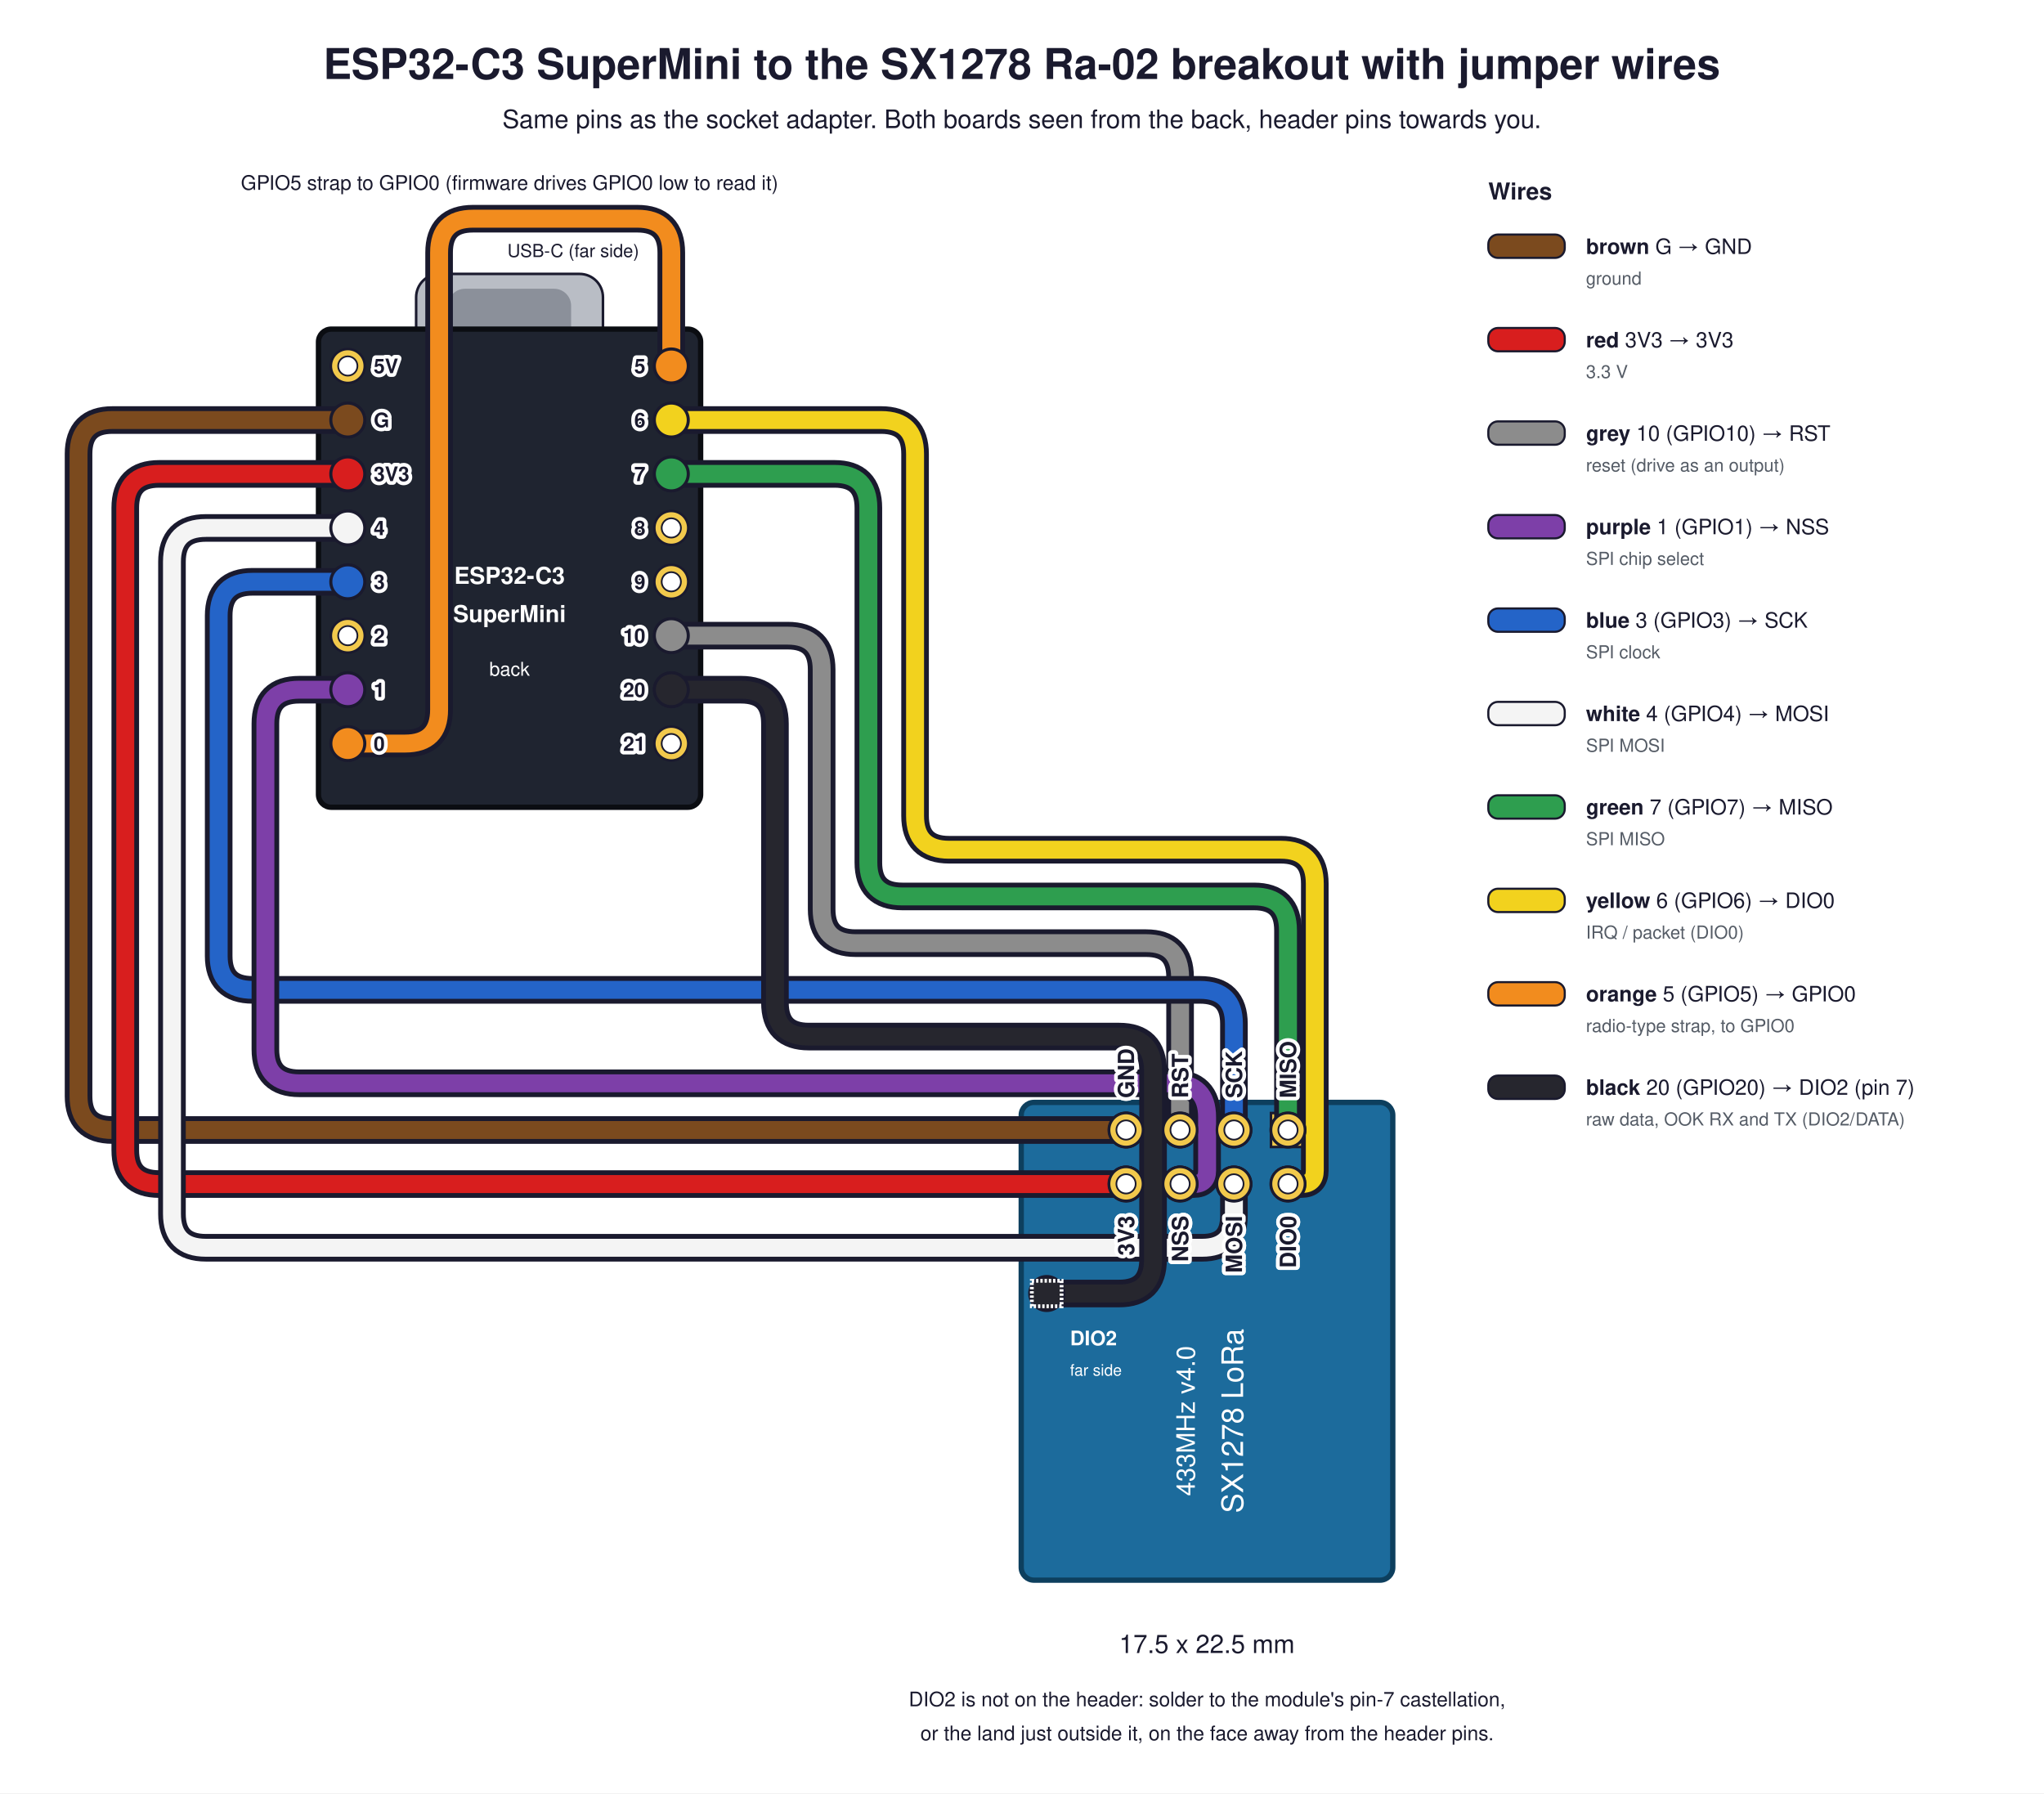
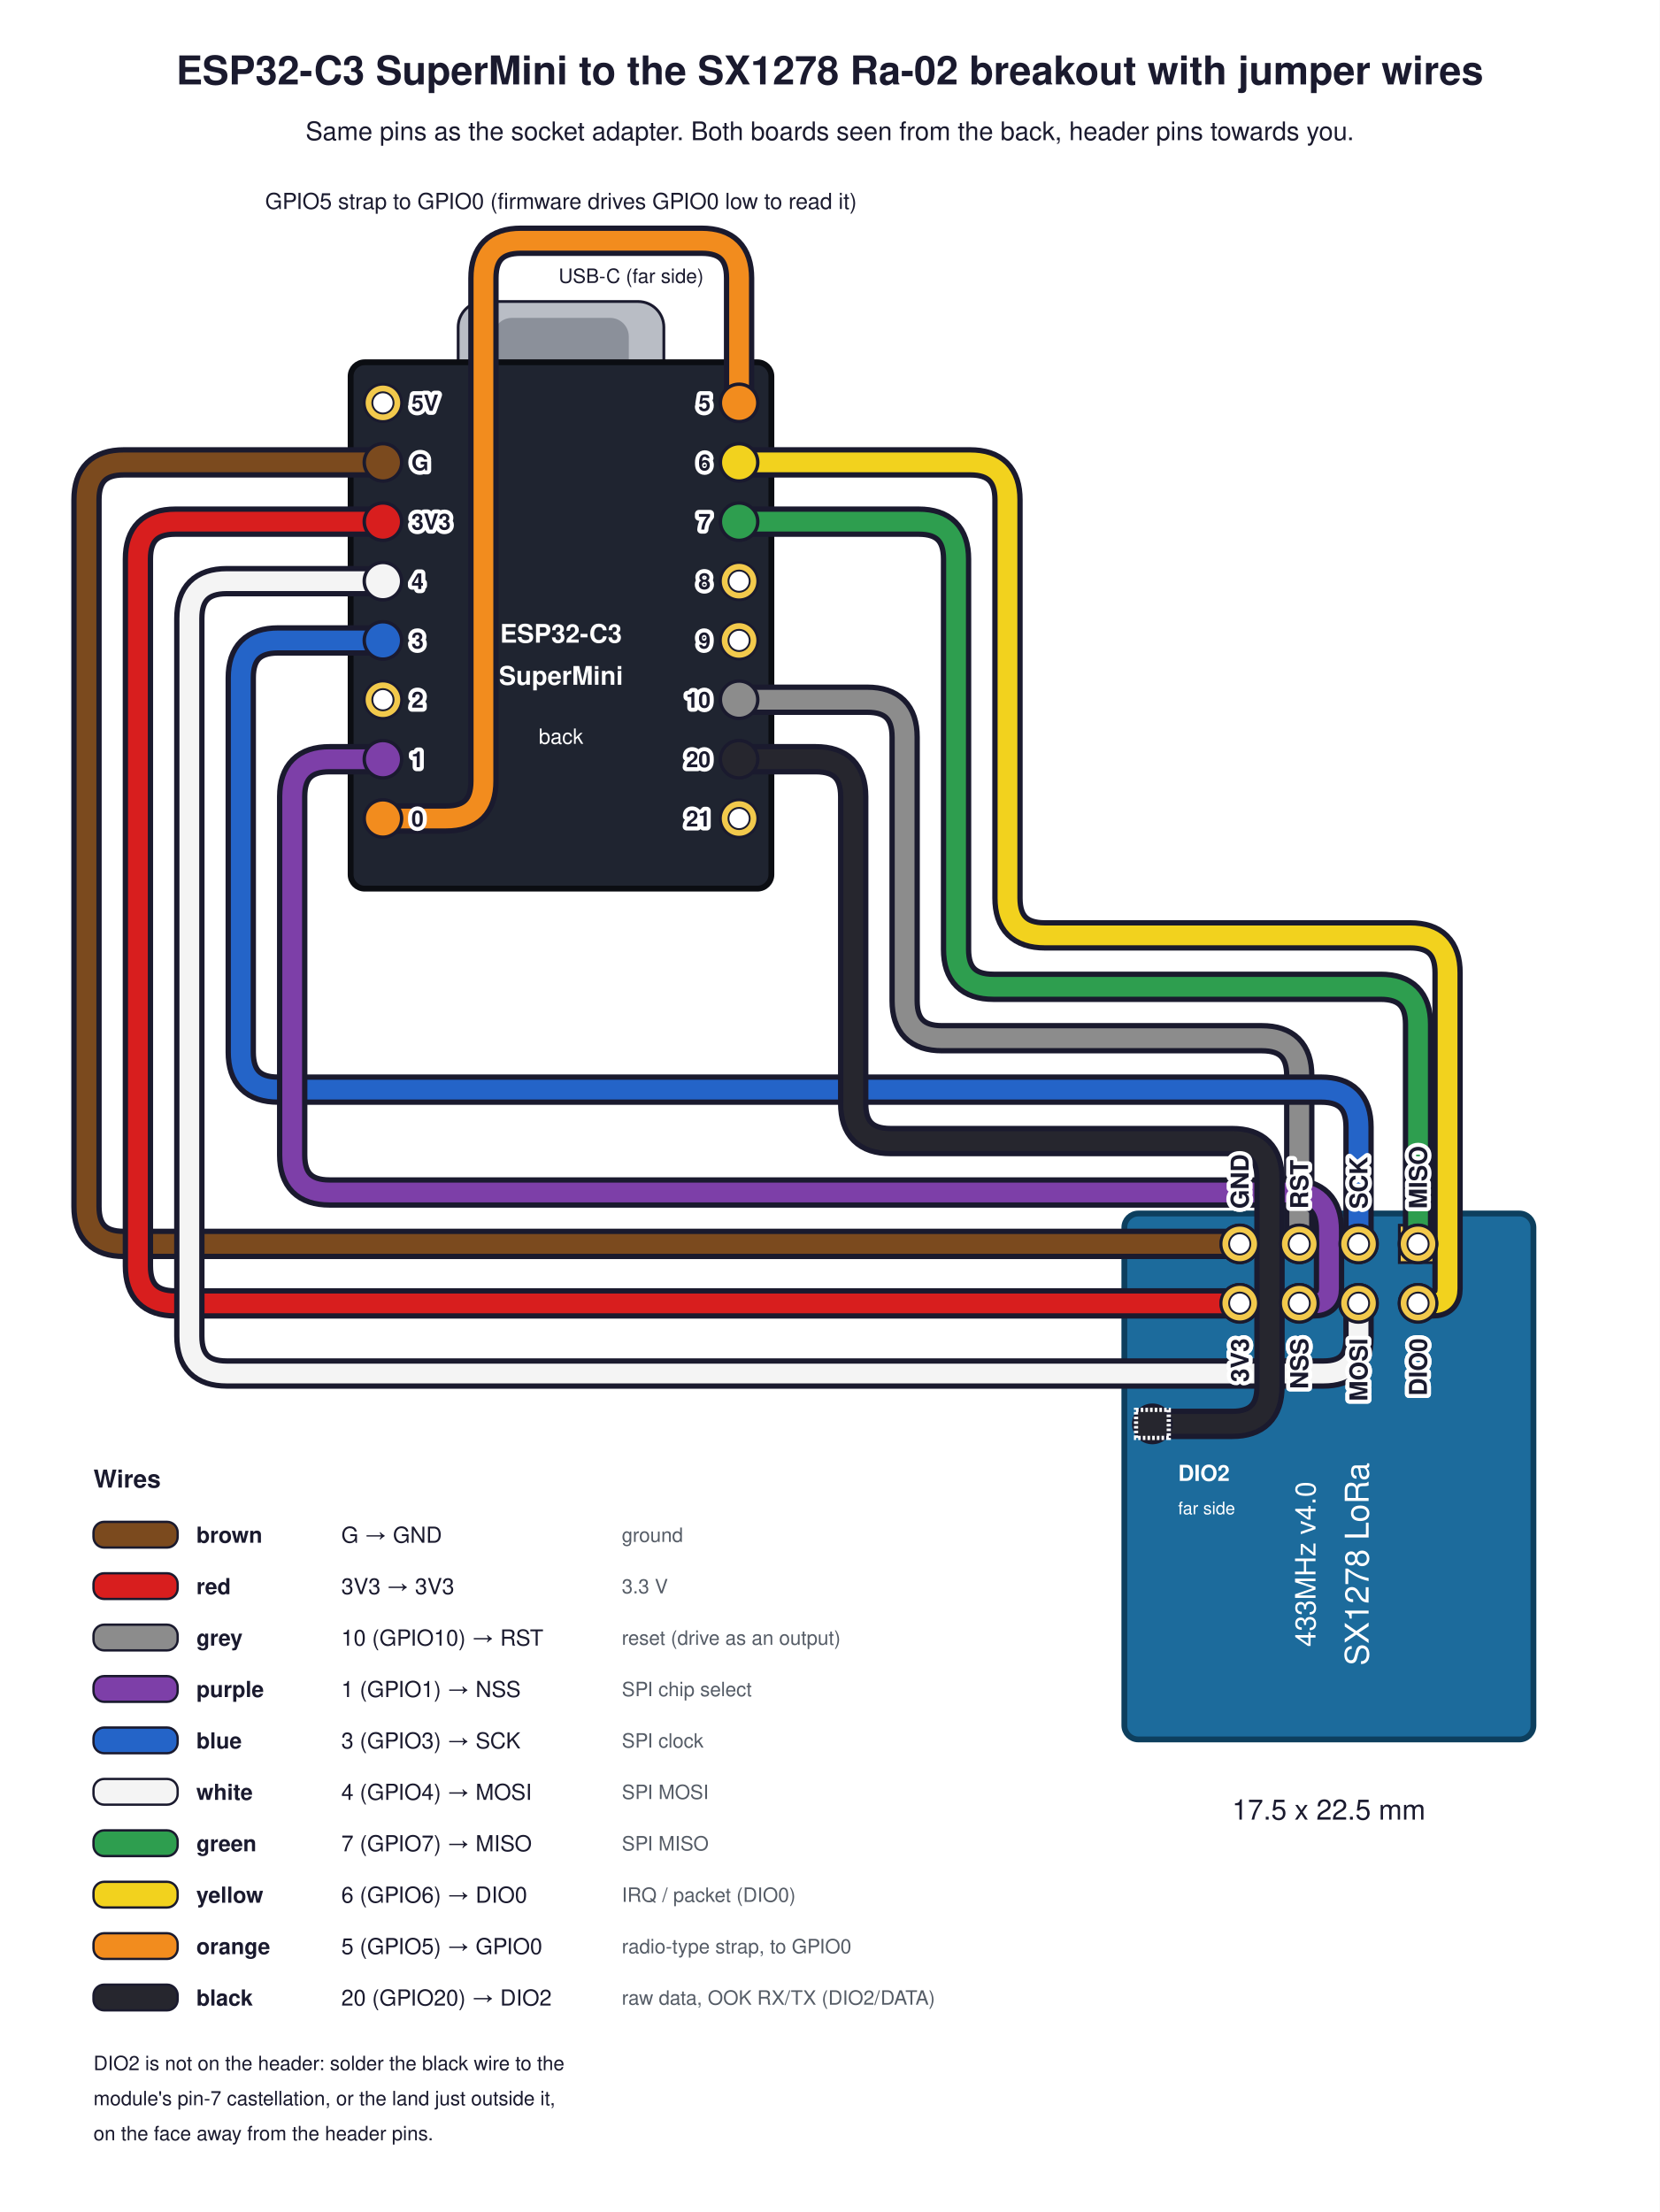
- <svg xmlns="http://www.w3.org/2000/svg" width="1059" height="929" viewBox="0 0 1059 929">
+ <svg xmlns="http://www.w3.org/2000/svg" width="781" height="1041" viewBox="0 0 781 1041">
  <rect width="100%" height="100%" fill="#ffffff" />
-   <text x="529.4" y="33.0" font-size="22.0" font-family="Helvetica, Arial, sans-serif" font-weight="bold" fill="#1a1a2e" text-anchor="middle" dy="0.36em">ESP32-C3 SuperMini to the SX1278 Ra-02 breakout with jumper wires</text>
-   <text x="529.4" y="61.6" font-size="13.2" font-family="Helvetica, Arial, sans-serif" fill="#1a1a2e" text-anchor="middle" dy="0.36em">Same pins as the socket adapter. Both boards seen from the back, header pins towards you.</text>
+   <text x="390.5" y="33.0" font-size="18.7" font-family="Helvetica, Arial, sans-serif" font-weight="bold" fill="#1a1a2e" text-anchor="middle" dy="0.36em">ESP32-C3 SuperMini to the SX1278 Ra-02 breakout with jumper wires</text>
+   <text x="390.5" y="61.6" font-size="12.1" font-family="Helvetica, Arial, sans-serif" fill="#1a1a2e" text-anchor="middle" dy="0.36em">Same pins as the socket adapter. Both boards seen from the back, header pins towards you.</text>
  <g transform="translate(529.1 571.1)">
    <text x="96.2" y="0.0" font-size="0.0" font-family="Helvetica, Arial, sans-serif" font-weight="bold" fill="#1a1a2e" text-anchor="middle" />
    <rect x="0.0" y="0.0" width="192.5" height="247.5" rx="6.6" fill="#1c6b9c" stroke="#0d3f5e" stroke-width="2.75" />
    <text x="96.2" y="280.5" font-size="13.2" font-family="Helvetica, Arial, sans-serif" font-weight="normal" fill="#1a1a2e" text-anchor="middle" dy="0.36em">17.5 x 22.5 mm</text>
    <text x="109.4" y="165.0" font-size="15.4" font-family="Helvetica, Arial, sans-serif" font-weight="normal" fill="#ffffff" text-anchor="middle" dy="0.36em" transform="rotate(-90 109.4 165.0)">SX1278 LoRa</text>
    <text x="85.2" y="165.0" font-size="13.2" font-family="Helvetica, Arial, sans-serif" font-weight="normal" fill="#ffffff" text-anchor="middle" dy="0.36em" transform="rotate(-90 85.2 165.0)">433MHz v4.0</text>
    <rect x="5.5" y="92.4" width="15.4" height="13.2" rx="0.0" fill="#7fb3d5" stroke="#1a1a2e" stroke-width="1.10" stroke-dasharray="1.2 1.0" />
    <text x="25.3" y="122.1" font-size="10.4" font-family="Helvetica, Arial, sans-serif" font-weight="bold" fill="#ffffff" text-anchor="start" dy="0.36em">DIO2</text>
    <text x="25.3" y="138.6" font-size="8.2" font-family="Helvetica, Arial, sans-serif" font-weight="normal" fill="#ffffff" text-anchor="start" dy="0.36em">far side</text>
    <rect x="129.4" y="5.5" width="17.6" height="17.6" rx="0.0" fill="#f2c94c" stroke="#1a1a2e" stroke-width="1.32" />
    <circle cx="138.2" cy="14.3" r="5.0" fill="#ffffff" stroke="#1a1a2e" stroke-width="0.88" />
    <text x="138.2" y="14.3" font-size="8.2" font-family="Helvetica, Arial, sans-serif" font-weight="bold" fill="#1a1a2e" text-anchor="middle" dy="0.36em">1</text>
    <text x="138.2" y="-2.2" font-size="11.6" font-family="Helvetica, Arial, sans-serif" font-weight="bold" fill="#1a1a2e" text-anchor="start" dy="0.36em" transform="rotate(-90 138.2 -2.2)" stroke="#ffffff" stroke-width="3.8" paint-order="stroke" stroke-linejoin="round">MISO</text>
    <circle cx="138.2" cy="42.2" r="8.8" fill="#f2c94c" stroke="#1a1a2e" stroke-width="1.32" />
    <circle cx="138.2" cy="42.2" r="5.0" fill="#ffffff" stroke="#1a1a2e" stroke-width="0.88" />
    <text x="138.2" y="42.2" font-size="8.2" font-family="Helvetica, Arial, sans-serif" font-weight="bold" fill="#1a1a2e" text-anchor="middle" dy="0.36em">2</text>
    <text x="138.2" y="58.7" font-size="11.6" font-family="Helvetica, Arial, sans-serif" font-weight="bold" fill="#1a1a2e" text-anchor="end" dy="0.36em" transform="rotate(-90 138.2 58.7)" stroke="#ffffff" stroke-width="3.8" paint-order="stroke" stroke-linejoin="round">DIO0</text>
    <circle cx="110.2" cy="14.3" r="8.8" fill="#f2c94c" stroke="#1a1a2e" stroke-width="1.32" />
    <circle cx="110.2" cy="14.3" r="5.0" fill="#ffffff" stroke="#1a1a2e" stroke-width="0.88" />
    <text x="110.2" y="14.3" font-size="8.2" font-family="Helvetica, Arial, sans-serif" font-weight="bold" fill="#1a1a2e" text-anchor="middle" dy="0.36em">3</text>
    <text x="110.2" y="-2.2" font-size="11.6" font-family="Helvetica, Arial, sans-serif" font-weight="bold" fill="#1a1a2e" text-anchor="start" dy="0.36em" transform="rotate(-90 110.2 -2.2)" stroke="#ffffff" stroke-width="3.8" paint-order="stroke" stroke-linejoin="round">SCK</text>
    <circle cx="110.2" cy="42.2" r="8.8" fill="#f2c94c" stroke="#1a1a2e" stroke-width="1.32" />
    <circle cx="110.2" cy="42.2" r="5.0" fill="#ffffff" stroke="#1a1a2e" stroke-width="0.88" />
    <text x="110.2" y="42.2" font-size="8.2" font-family="Helvetica, Arial, sans-serif" font-weight="bold" fill="#1a1a2e" text-anchor="middle" dy="0.36em">4</text>
    <text x="110.2" y="58.7" font-size="11.6" font-family="Helvetica, Arial, sans-serif" font-weight="bold" fill="#1a1a2e" text-anchor="end" dy="0.36em" transform="rotate(-90 110.2 58.7)" stroke="#ffffff" stroke-width="3.8" paint-order="stroke" stroke-linejoin="round">MOSI</text>
    <circle cx="82.3" cy="14.3" r="8.8" fill="#f2c94c" stroke="#1a1a2e" stroke-width="1.32" />
    <circle cx="82.3" cy="14.3" r="5.0" fill="#ffffff" stroke="#1a1a2e" stroke-width="0.88" />
    <text x="82.3" y="14.3" font-size="8.2" font-family="Helvetica, Arial, sans-serif" font-weight="bold" fill="#1a1a2e" text-anchor="middle" dy="0.36em">5</text>
    <text x="82.3" y="-2.2" font-size="11.6" font-family="Helvetica, Arial, sans-serif" font-weight="bold" fill="#1a1a2e" text-anchor="start" dy="0.36em" transform="rotate(-90 82.3 -2.2)" stroke="#ffffff" stroke-width="3.8" paint-order="stroke" stroke-linejoin="round">RST</text>
    <circle cx="82.3" cy="42.2" r="8.8" fill="#f2c94c" stroke="#1a1a2e" stroke-width="1.32" />
    <circle cx="82.3" cy="42.2" r="5.0" fill="#ffffff" stroke="#1a1a2e" stroke-width="0.88" />
    <text x="82.3" y="42.2" font-size="8.2" font-family="Helvetica, Arial, sans-serif" font-weight="bold" fill="#1a1a2e" text-anchor="middle" dy="0.36em">6</text>
    <text x="82.3" y="58.7" font-size="11.6" font-family="Helvetica, Arial, sans-serif" font-weight="bold" fill="#1a1a2e" text-anchor="end" dy="0.36em" transform="rotate(-90 82.3 58.7)" stroke="#ffffff" stroke-width="3.8" paint-order="stroke" stroke-linejoin="round">NSS</text>
    <circle cx="54.3" cy="14.3" r="8.8" fill="#f2c94c" stroke="#1a1a2e" stroke-width="1.32" />
    <circle cx="54.3" cy="14.3" r="5.0" fill="#ffffff" stroke="#1a1a2e" stroke-width="0.88" />
    <text x="54.3" y="14.3" font-size="8.2" font-family="Helvetica, Arial, sans-serif" font-weight="bold" fill="#1a1a2e" text-anchor="middle" dy="0.36em">7</text>
    <text x="54.3" y="-2.2" font-size="11.6" font-family="Helvetica, Arial, sans-serif" font-weight="bold" fill="#1a1a2e" text-anchor="start" dy="0.36em" transform="rotate(-90 54.3 -2.2)" stroke="#ffffff" stroke-width="3.8" paint-order="stroke" stroke-linejoin="round">GND</text>
    <circle cx="54.3" cy="42.2" r="8.8" fill="#f2c94c" stroke="#1a1a2e" stroke-width="1.32" />
    <circle cx="54.3" cy="42.2" r="5.0" fill="#ffffff" stroke="#1a1a2e" stroke-width="0.88" />
    <text x="54.3" y="42.2" font-size="8.2" font-family="Helvetica, Arial, sans-serif" font-weight="bold" fill="#1a1a2e" text-anchor="middle" dy="0.36em">8</text>
    <text x="54.3" y="58.7" font-size="11.6" font-family="Helvetica, Arial, sans-serif" font-weight="bold" fill="#1a1a2e" text-anchor="end" dy="0.36em" transform="rotate(-90 54.3 58.7)" stroke="#ffffff" stroke-width="3.8" paint-order="stroke" stroke-linejoin="round">3V3</text>
  </g>
  <g transform="translate(165.0 170.5)">
    <text x="99.0" y="0.0" font-size="0.0" font-family="Helvetica, Arial, sans-serif" font-weight="bold" fill="#1a1a2e" text-anchor="middle" />
    <rect x="50.6" y="-28.6" width="96.8" height="57.2" rx="12.1" fill="#b9bdc5" stroke="#1a1a2e" stroke-width="1.32" />
    <rect x="67.1" y="-20.9" width="63.8" height="49.5" rx="8.8" fill="#8b909a" stroke="none" stroke-width="0.00" />
    <rect x="0.0" y="0.0" width="198.0" height="247.7" rx="6.6" fill="#1f2430" stroke="#0b0d12" stroke-width="2.75" />
    <text x="132.0" y="-40.7" font-size="9.3" font-family="Helvetica, Arial, sans-serif" font-weight="normal" fill="#1a1a2e" text-anchor="middle" dy="0.36em">USB-C (far side)</text>
    <text x="99.0" y="127.6" font-size="12.1" font-family="Helvetica, Arial, sans-serif" font-weight="bold" fill="#ffffff" text-anchor="middle" dy="0.36em">ESP32-C3</text>
    <text x="99.0" y="147.4" font-size="12.1" font-family="Helvetica, Arial, sans-serif" font-weight="bold" fill="#ffffff" text-anchor="middle" dy="0.36em">SuperMini</text>
    <text x="99.0" y="176.0" font-size="9.9" font-family="Helvetica, Arial, sans-serif" font-weight="normal" fill="#ffffff" text-anchor="middle" dy="0.36em">back</text>
    <circle cx="182.8" cy="19.1" r="8.8" fill="#f2c94c" stroke="#1a1a2e" stroke-width="1.32" />
    <circle cx="182.8" cy="19.1" r="5.0" fill="#ffffff" stroke="#1a1a2e" stroke-width="0.88" />
    <text x="169.4" y="19.1" font-size="10.4" font-family="Helvetica, Arial, sans-serif" font-weight="bold" fill="#ffffff" text-anchor="end" dy="0.36em">5</text>
    <circle cx="15.2" cy="19.1" r="8.8" fill="#f2c94c" stroke="#1a1a2e" stroke-width="1.32" />
    <circle cx="15.2" cy="19.1" r="5.0" fill="#ffffff" stroke="#1a1a2e" stroke-width="0.88" />
    <text x="28.6" y="19.1" font-size="10.4" font-family="Helvetica, Arial, sans-serif" font-weight="bold" fill="#ffffff" text-anchor="start" dy="0.36em">5V</text>
    <circle cx="182.8" cy="47.1" r="8.8" fill="#f2c94c" stroke="#1a1a2e" stroke-width="1.32" />
    <circle cx="182.8" cy="47.1" r="5.0" fill="#ffffff" stroke="#1a1a2e" stroke-width="0.88" />
    <text x="169.4" y="47.1" font-size="10.4" font-family="Helvetica, Arial, sans-serif" font-weight="bold" fill="#ffffff" text-anchor="end" dy="0.36em">6</text>
    <circle cx="15.2" cy="47.1" r="8.8" fill="#f2c94c" stroke="#1a1a2e" stroke-width="1.32" />
    <circle cx="15.2" cy="47.1" r="5.0" fill="#ffffff" stroke="#1a1a2e" stroke-width="0.88" />
    <text x="28.6" y="47.1" font-size="10.4" font-family="Helvetica, Arial, sans-serif" font-weight="bold" fill="#ffffff" text-anchor="start" dy="0.36em">G</text>
    <circle cx="182.8" cy="75.0" r="8.8" fill="#f2c94c" stroke="#1a1a2e" stroke-width="1.32" />
    <circle cx="182.8" cy="75.0" r="5.0" fill="#ffffff" stroke="#1a1a2e" stroke-width="0.88" />
    <text x="169.4" y="75.0" font-size="10.4" font-family="Helvetica, Arial, sans-serif" font-weight="bold" fill="#ffffff" text-anchor="end" dy="0.36em">7</text>
    <circle cx="15.2" cy="75.0" r="8.8" fill="#f2c94c" stroke="#1a1a2e" stroke-width="1.32" />
    <circle cx="15.2" cy="75.0" r="5.0" fill="#ffffff" stroke="#1a1a2e" stroke-width="0.88" />
    <text x="28.6" y="75.0" font-size="10.4" font-family="Helvetica, Arial, sans-serif" font-weight="bold" fill="#ffffff" text-anchor="start" dy="0.36em">3V3</text>
    <circle cx="182.8" cy="103.0" r="8.8" fill="#f2c94c" stroke="#1a1a2e" stroke-width="1.32" />
    <circle cx="182.8" cy="103.0" r="5.0" fill="#ffffff" stroke="#1a1a2e" stroke-width="0.88" />
    <text x="169.4" y="103.0" font-size="10.4" font-family="Helvetica, Arial, sans-serif" font-weight="bold" fill="#ffffff" text-anchor="end" dy="0.36em">8</text>
    <circle cx="15.2" cy="103.0" r="8.8" fill="#f2c94c" stroke="#1a1a2e" stroke-width="1.32" />
    <circle cx="15.2" cy="103.0" r="5.0" fill="#ffffff" stroke="#1a1a2e" stroke-width="0.88" />
    <text x="28.6" y="103.0" font-size="10.4" font-family="Helvetica, Arial, sans-serif" font-weight="bold" fill="#ffffff" text-anchor="start" dy="0.36em">4</text>
    <circle cx="182.8" cy="130.9" r="8.8" fill="#f2c94c" stroke="#1a1a2e" stroke-width="1.32" />
    <circle cx="182.8" cy="130.9" r="5.0" fill="#ffffff" stroke="#1a1a2e" stroke-width="0.88" />
    <text x="169.4" y="130.9" font-size="10.4" font-family="Helvetica, Arial, sans-serif" font-weight="bold" fill="#ffffff" text-anchor="end" dy="0.36em">9</text>
    <circle cx="15.2" cy="130.9" r="8.8" fill="#f2c94c" stroke="#1a1a2e" stroke-width="1.32" />
    <circle cx="15.2" cy="130.9" r="5.0" fill="#ffffff" stroke="#1a1a2e" stroke-width="0.88" />
    <text x="28.6" y="130.9" font-size="10.4" font-family="Helvetica, Arial, sans-serif" font-weight="bold" fill="#ffffff" text-anchor="start" dy="0.36em">3</text>
    <circle cx="182.8" cy="158.8" r="8.8" fill="#f2c94c" stroke="#1a1a2e" stroke-width="1.32" />
    <circle cx="182.8" cy="158.8" r="5.0" fill="#ffffff" stroke="#1a1a2e" stroke-width="0.88" />
    <text x="169.4" y="158.8" font-size="10.4" font-family="Helvetica, Arial, sans-serif" font-weight="bold" fill="#ffffff" text-anchor="end" dy="0.36em">10</text>
    <circle cx="15.2" cy="158.8" r="8.8" fill="#f2c94c" stroke="#1a1a2e" stroke-width="1.32" />
    <circle cx="15.2" cy="158.8" r="5.0" fill="#ffffff" stroke="#1a1a2e" stroke-width="0.88" />
    <text x="28.6" y="158.8" font-size="10.4" font-family="Helvetica, Arial, sans-serif" font-weight="bold" fill="#ffffff" text-anchor="start" dy="0.36em">2</text>
    <circle cx="182.8" cy="186.8" r="8.8" fill="#f2c94c" stroke="#1a1a2e" stroke-width="1.32" />
    <circle cx="182.8" cy="186.8" r="5.0" fill="#ffffff" stroke="#1a1a2e" stroke-width="0.88" />
    <text x="169.4" y="186.8" font-size="10.4" font-family="Helvetica, Arial, sans-serif" font-weight="bold" fill="#ffffff" text-anchor="end" dy="0.36em">20</text>
    <circle cx="15.2" cy="186.8" r="8.8" fill="#f2c94c" stroke="#1a1a2e" stroke-width="1.32" />
    <circle cx="15.2" cy="186.8" r="5.0" fill="#ffffff" stroke="#1a1a2e" stroke-width="0.88" />
    <text x="28.6" y="186.8" font-size="10.4" font-family="Helvetica, Arial, sans-serif" font-weight="bold" fill="#ffffff" text-anchor="start" dy="0.36em">1</text>
    <circle cx="182.8" cy="214.7" r="8.8" fill="#f2c94c" stroke="#1a1a2e" stroke-width="1.32" />
    <circle cx="182.8" cy="214.7" r="5.0" fill="#ffffff" stroke="#1a1a2e" stroke-width="0.88" />
    <text x="169.4" y="214.7" font-size="10.4" font-family="Helvetica, Arial, sans-serif" font-weight="bold" fill="#ffffff" text-anchor="end" dy="0.36em">21</text>
    <circle cx="15.2" cy="214.7" r="8.8" fill="#f2c94c" stroke="#1a1a2e" stroke-width="1.32" />
    <circle cx="15.2" cy="214.7" r="5.0" fill="#ffffff" stroke="#1a1a2e" stroke-width="0.88" />
    <text x="28.6" y="214.7" font-size="10.4" font-family="Helvetica, Arial, sans-serif" font-weight="bold" fill="#ffffff" text-anchor="start" dy="0.36em">0</text>
  </g>
  <path d="M 347.8 217.6 L 456.5 217.6 Q 474.1 217.6 474.1 235.2 L 474.1 422.6 Q 474.1 440.2 491.7 440.2 L 663.6 440.2 Q 681.2 440.2 681.2 457.8 L 681.2 606.4 Q 681.2 613.4 674.2 613.4 L 667.3 613.4" fill="none" stroke="#1a1a2e" stroke-width="14.3" stroke-linecap="round" />
  <path d="M 347.8 217.6 L 456.5 217.6 Q 474.1 217.6 474.1 235.2 L 474.1 422.6 Q 474.1 440.2 491.7 440.2 L 663.6 440.2 Q 681.2 440.2 681.2 457.8 L 681.2 606.4 Q 681.2 613.4 674.2 613.4 L 667.3 613.4" fill="none" stroke="#f2d21e" stroke-width="9.3" stroke-linecap="round" />
  <circle cx="347.8" cy="217.6" r="8.8" fill="#f2d21e" stroke="#1a1a2e" stroke-width="1.6" />
  <circle cx="667.3" cy="613.4" r="8.8" fill="#f2d21e" stroke="#1a1a2e" stroke-width="1.6" />
  <path d="M 347.8 245.5 L 432.3 245.5 Q 449.9 245.5 449.9 263.1 L 449.9 446.8 Q 449.9 464.4 467.5 464.4 L 649.7 464.4 Q 667.3 464.4 667.3 482.0 L 667.3 585.4" fill="none" stroke="#1a1a2e" stroke-width="14.3" stroke-linecap="round" />
  <path d="M 347.8 245.5 L 432.3 245.5 Q 449.9 245.5 449.9 263.1 L 449.9 446.8 Q 449.9 464.4 467.5 464.4 L 649.7 464.4 Q 667.3 464.4 667.3 482.0 L 667.3 585.4" fill="none" stroke="#2e9e4f" stroke-width="9.3" stroke-linecap="round" />
  <circle cx="347.8" cy="245.5" r="8.8" fill="#2e9e4f" stroke="#1a1a2e" stroke-width="1.6" />
  <circle cx="667.3" cy="585.4" r="8.8" fill="#2e9e4f" stroke="#1a1a2e" stroke-width="1.6" />
  <path d="M 347.8 329.3 L 408.1 329.3 Q 425.7 329.3 425.7 346.9 L 425.7 471.0 Q 425.7 488.6 443.3 488.6 L 593.8 488.6 Q 611.4 488.6 611.4 506.2 L 611.4 585.4" fill="none" stroke="#1a1a2e" stroke-width="14.3" stroke-linecap="round" />
  <path d="M 347.8 329.3 L 408.1 329.3 Q 425.7 329.3 425.7 346.9 L 425.7 471.0 Q 425.7 488.6 443.3 488.6 L 593.8 488.6 Q 611.4 488.6 611.4 506.2 L 611.4 585.4" fill="none" stroke="#8c8c8c" stroke-width="9.3" stroke-linecap="round" />
  <circle cx="347.8" cy="329.3" r="8.8" fill="#8c8c8c" stroke="#1a1a2e" stroke-width="1.6" />
  <circle cx="611.4" cy="585.4" r="8.8" fill="#8c8c8c" stroke="#1a1a2e" stroke-width="1.6" />
  <path d="M 180.2 301.4 L 130.9 301.4 Q 113.3 301.4 113.3 319.0 L 113.3 495.2 Q 113.3 512.8 130.9 512.8 L 621.7 512.8 Q 639.3 512.8 639.3 530.4 L 639.3 585.4" fill="none" stroke="#1a1a2e" stroke-width="14.3" stroke-linecap="round" />
  <path d="M 180.2 301.4 L 130.9 301.4 Q 113.3 301.4 113.3 319.0 L 113.3 495.2 Q 113.3 512.8 130.9 512.8 L 621.7 512.8 Q 639.3 512.8 639.3 530.4 L 639.3 585.4" fill="none" stroke="#2464c8" stroke-width="9.3" stroke-linecap="round" />
  <circle cx="180.2" cy="301.4" r="8.8" fill="#2464c8" stroke="#1a1a2e" stroke-width="1.6" />
  <circle cx="639.3" cy="585.4" r="8.8" fill="#2464c8" stroke="#1a1a2e" stroke-width="1.6" />
  <path d="M 180.2 357.3 L 155.1 357.3 Q 137.5 357.3 137.5 374.9 L 137.5 543.6 Q 137.5 561.2 155.1 561.2 L 607.8 561.2 Q 625.4 561.2 625.4 578.8 L 625.4 606.4 Q 625.4 613.4 618.4 613.4 L 611.4 613.4" fill="none" stroke="#1a1a2e" stroke-width="14.3" stroke-linecap="round" />
  <path d="M 180.2 357.3 L 155.1 357.3 Q 137.5 357.3 137.5 374.9 L 137.5 543.6 Q 137.5 561.2 155.1 561.2 L 607.8 561.2 Q 625.4 561.2 625.4 578.8 L 625.4 606.4 Q 625.4 613.4 618.4 613.4 L 611.4 613.4" fill="none" stroke="#7d3fa8" stroke-width="9.3" stroke-linecap="round" />
  <circle cx="180.2" cy="357.3" r="8.8" fill="#7d3fa8" stroke="#1a1a2e" stroke-width="1.6" />
  <circle cx="611.4" cy="613.4" r="8.8" fill="#7d3fa8" stroke="#1a1a2e" stroke-width="1.6" />
  <path d="M 180.2 217.6 L 58.3 217.6 Q 40.7 217.6 40.7 235.2 L 40.7 567.8 Q 40.7 585.4 58.3 585.4 L 583.4 585.4" fill="none" stroke="#1a1a2e" stroke-width="14.3" stroke-linecap="round" />
  <path d="M 180.2 217.6 L 58.3 217.6 Q 40.7 217.6 40.7 235.2 L 40.7 567.8 Q 40.7 585.4 58.3 585.4 L 583.4 585.4" fill="none" stroke="#7b4a1e" stroke-width="9.3" stroke-linecap="round" />
  <circle cx="180.2" cy="217.6" r="8.8" fill="#7b4a1e" stroke="#1a1a2e" stroke-width="1.6" />
  <circle cx="583.4" cy="585.4" r="8.8" fill="#7b4a1e" stroke="#1a1a2e" stroke-width="1.6" />
  <path d="M 180.2 245.5 L 82.5 245.5 Q 64.9 245.5 64.9 263.1 L 64.9 595.8 Q 64.9 613.4 82.5 613.4 L 583.4 613.4" fill="none" stroke="#1a1a2e" stroke-width="14.3" stroke-linecap="round" />
  <path d="M 180.2 245.5 L 82.5 245.5 Q 64.9 245.5 64.9 263.1 L 64.9 595.8 Q 64.9 613.4 82.5 613.4 L 583.4 613.4" fill="none" stroke="#d81e1e" stroke-width="9.3" stroke-linecap="round" />
  <circle cx="180.2" cy="245.5" r="8.8" fill="#d81e1e" stroke="#1a1a2e" stroke-width="1.6" />
  <circle cx="583.4" cy="613.4" r="8.8" fill="#d81e1e" stroke="#1a1a2e" stroke-width="1.6" />
  <path d="M 180.2 273.5 L 106.7 273.5 Q 89.1 273.5 89.1 291.1 L 89.1 628.8 Q 89.1 646.4 106.7 646.4 L 622.8 646.4 Q 639.3 646.4 639.3 629.9 L 639.3 613.4" fill="none" stroke="#1a1a2e" stroke-width="14.3" stroke-linecap="round" />
  <path d="M 180.2 273.5 L 106.7 273.5 Q 89.1 273.5 89.1 291.1 L 89.1 628.8 Q 89.1 646.4 106.7 646.4 L 622.8 646.4 Q 639.3 646.4 639.3 629.9 L 639.3 613.4" fill="none" stroke="#f4f4f4" stroke-width="9.3" stroke-linecap="round" />
  <circle cx="180.2" cy="273.5" r="8.8" fill="#f4f4f4" stroke="#1a1a2e" stroke-width="1.6" />
  <circle cx="639.3" cy="613.4" r="8.8" fill="#f4f4f4" stroke="#1a1a2e" stroke-width="1.6" />
  <path d="M 347.8 189.6 L 347.8 130.9 Q 347.8 113.3 330.2 113.3 L 245.1 113.3 Q 227.5 113.3 227.5 130.9 L 227.5 367.6 Q 227.5 385.2 209.9 385.2 L 180.2 385.2" fill="none" stroke="#1a1a2e" stroke-width="14.3" stroke-linecap="round" />
  <path d="M 347.8 189.6 L 347.8 130.9 Q 347.8 113.3 330.2 113.3 L 245.1 113.3 Q 227.5 113.3 227.5 130.9 L 227.5 367.6 Q 227.5 385.2 209.9 385.2 L 180.2 385.2" fill="none" stroke="#f28c1e" stroke-width="9.3" stroke-linecap="round" />
  <circle cx="347.8" cy="189.6" r="8.8" fill="#f28c1e" stroke="#1a1a2e" stroke-width="1.6" />
  <circle cx="180.2" cy="385.2" r="8.8" fill="#f28c1e" stroke="#1a1a2e" stroke-width="1.6" />
  <path d="M 347.8 357.3 L 383.9 357.3 Q 401.5 357.3 401.5 374.9 L 401.5 519.4 Q 401.5 537.0 419.1 537.0 L 579.8 537.0 Q 597.4 537.0 597.4 554.6 L 597.4 652.5 Q 597.4 670.1 579.8 670.1 L 542.3 670.1" fill="none" stroke="#1a1a2e" stroke-width="14.3" stroke-linecap="round" />
  <path d="M 347.8 357.3 L 383.9 357.3 Q 401.5 357.3 401.5 374.9 L 401.5 519.4 Q 401.5 537.0 419.1 537.0 L 579.8 537.0 Q 597.4 537.0 597.4 554.6 L 597.4 652.5 Q 597.4 670.1 579.8 670.1 L 542.3 670.1" fill="none" stroke="#26262e" stroke-width="9.3" stroke-linecap="round" />
  <circle cx="347.8" cy="357.3" r="8.8" fill="#26262e" stroke="#1a1a2e" stroke-width="1.6" />
  <circle cx="542.3" cy="670.1" r="8.8" fill="#26262e" stroke="#1a1a2e" stroke-width="1.6" />
  <text x="264.0" y="94.6" font-size="10.4" font-family="Helvetica, Arial, sans-serif" fill="#1a1a2e" text-anchor="middle" dy="0.36em">GPIO5 strap to GPIO0 (firmware drives GPIO0 low to read it)</text>
-   <text x="625.4" y="880.2" font-size="10.4" font-family="Helvetica, Arial, sans-serif" fill="#1a1a2e" text-anchor="middle" dy="0.36em">DIO2 is not on the header: solder to the module's pin-7 castellation,</text>
-   <text x="625.4" y="897.8" font-size="10.4" font-family="Helvetica, Arial, sans-serif" fill="#1a1a2e" text-anchor="middle" dy="0.36em">or the land just outside it, on the face away from the header pins.</text>
  <g transform="translate(529.1 571.1)">
    <text x="96.2" y="0.0" font-size="0.0" font-family="Helvetica, Arial, sans-serif" font-weight="bold" fill="#1a1a2e" text-anchor="middle" />
    <rect x="5.5" y="92.4" width="15.4" height="13.2" rx="0.0" fill="none" stroke="#ffffff" stroke-width="1.98" stroke-dasharray="1.2 1.0" />
    <circle cx="54.3" cy="14.3" r="8.8" fill="#f2c94c" stroke="#1a1a2e" stroke-width="1.32" />
    <circle cx="54.3" cy="14.3" r="5.0" fill="#ffffff" stroke="#1a1a2e" stroke-width="0.88" />
    <text x="54.3" y="-2.2" font-size="11.6" font-family="Helvetica, Arial, sans-serif" font-weight="bold" fill="#1a1a2e" text-anchor="start" dy="0.36em" transform="rotate(-90 54.3 -2.2)" stroke="#ffffff" stroke-width="3.8" paint-order="stroke" stroke-linejoin="round">GND</text>
    <circle cx="54.3" cy="42.2" r="8.8" fill="#f2c94c" stroke="#1a1a2e" stroke-width="1.32" />
    <circle cx="54.3" cy="42.2" r="5.0" fill="#ffffff" stroke="#1a1a2e" stroke-width="0.88" />
    <text x="54.3" y="58.7" font-size="11.6" font-family="Helvetica, Arial, sans-serif" font-weight="bold" fill="#1a1a2e" text-anchor="end" dy="0.36em" transform="rotate(-90 54.3 58.7)" stroke="#ffffff" stroke-width="3.8" paint-order="stroke" stroke-linejoin="round">3V3</text>
    <circle cx="82.3" cy="14.3" r="8.8" fill="#f2c94c" stroke="#1a1a2e" stroke-width="1.32" />
    <circle cx="82.3" cy="14.3" r="5.0" fill="#ffffff" stroke="#1a1a2e" stroke-width="0.88" />
    <text x="82.3" y="-2.2" font-size="11.6" font-family="Helvetica, Arial, sans-serif" font-weight="bold" fill="#1a1a2e" text-anchor="start" dy="0.36em" transform="rotate(-90 82.3 -2.2)" stroke="#ffffff" stroke-width="3.8" paint-order="stroke" stroke-linejoin="round">RST</text>
    <circle cx="82.3" cy="42.2" r="8.8" fill="#f2c94c" stroke="#1a1a2e" stroke-width="1.32" />
    <circle cx="82.3" cy="42.2" r="5.0" fill="#ffffff" stroke="#1a1a2e" stroke-width="0.88" />
    <text x="82.3" y="58.7" font-size="11.6" font-family="Helvetica, Arial, sans-serif" font-weight="bold" fill="#1a1a2e" text-anchor="end" dy="0.36em" transform="rotate(-90 82.3 58.7)" stroke="#ffffff" stroke-width="3.8" paint-order="stroke" stroke-linejoin="round">NSS</text>
    <circle cx="110.2" cy="14.3" r="8.8" fill="#f2c94c" stroke="#1a1a2e" stroke-width="1.32" />
    <circle cx="110.2" cy="14.3" r="5.0" fill="#ffffff" stroke="#1a1a2e" stroke-width="0.88" />
    <text x="110.2" y="-2.2" font-size="11.6" font-family="Helvetica, Arial, sans-serif" font-weight="bold" fill="#1a1a2e" text-anchor="start" dy="0.36em" transform="rotate(-90 110.2 -2.2)" stroke="#ffffff" stroke-width="3.8" paint-order="stroke" stroke-linejoin="round">SCK</text>
    <circle cx="110.2" cy="42.2" r="8.8" fill="#f2c94c" stroke="#1a1a2e" stroke-width="1.32" />
    <circle cx="110.2" cy="42.2" r="5.0" fill="#ffffff" stroke="#1a1a2e" stroke-width="0.88" />
    <text x="110.2" y="58.7" font-size="11.6" font-family="Helvetica, Arial, sans-serif" font-weight="bold" fill="#1a1a2e" text-anchor="end" dy="0.36em" transform="rotate(-90 110.2 58.7)" stroke="#ffffff" stroke-width="3.8" paint-order="stroke" stroke-linejoin="round">MOSI</text>
    <circle cx="138.2" cy="14.3" r="8.8" fill="#f2c94c" stroke="#1a1a2e" stroke-width="1.32" />
    <circle cx="138.2" cy="14.3" r="5.0" fill="#ffffff" stroke="#1a1a2e" stroke-width="0.88" />
    <text x="138.2" y="-2.2" font-size="11.6" font-family="Helvetica, Arial, sans-serif" font-weight="bold" fill="#1a1a2e" text-anchor="start" dy="0.36em" transform="rotate(-90 138.2 -2.2)" stroke="#ffffff" stroke-width="3.8" paint-order="stroke" stroke-linejoin="round">MISO</text>
    <circle cx="138.2" cy="42.2" r="8.8" fill="#f2c94c" stroke="#1a1a2e" stroke-width="1.32" />
    <circle cx="138.2" cy="42.2" r="5.0" fill="#ffffff" stroke="#1a1a2e" stroke-width="0.88" />
    <text x="138.2" y="58.7" font-size="11.6" font-family="Helvetica, Arial, sans-serif" font-weight="bold" fill="#1a1a2e" text-anchor="end" dy="0.36em" transform="rotate(-90 138.2 58.7)" stroke="#ffffff" stroke-width="3.8" paint-order="stroke" stroke-linejoin="round">DIO0</text>
  </g>
  <g transform="translate(165.0 170.5)">
    <text x="99.0" y="0.0" font-size="0.0" font-family="Helvetica, Arial, sans-serif" font-weight="bold" fill="#1a1a2e" text-anchor="middle" />
    <text x="169.4" y="19.1" font-size="10.4" font-family="Helvetica, Arial, sans-serif" font-weight="bold" fill="#1a1a2e" text-anchor="end" dy="0.36em" stroke="#ffffff" stroke-width="3.8" paint-order="stroke" stroke-linejoin="round">5</text>
    <text x="28.6" y="19.1" font-size="10.4" font-family="Helvetica, Arial, sans-serif" font-weight="bold" fill="#1a1a2e" text-anchor="start" dy="0.36em" stroke="#ffffff" stroke-width="3.8" paint-order="stroke" stroke-linejoin="round">5V</text>
    <text x="169.4" y="47.1" font-size="10.4" font-family="Helvetica, Arial, sans-serif" font-weight="bold" fill="#1a1a2e" text-anchor="end" dy="0.36em" stroke="#ffffff" stroke-width="3.8" paint-order="stroke" stroke-linejoin="round">6</text>
    <text x="28.6" y="47.1" font-size="10.4" font-family="Helvetica, Arial, sans-serif" font-weight="bold" fill="#1a1a2e" text-anchor="start" dy="0.36em" stroke="#ffffff" stroke-width="3.8" paint-order="stroke" stroke-linejoin="round">G</text>
    <text x="169.4" y="75.0" font-size="10.4" font-family="Helvetica, Arial, sans-serif" font-weight="bold" fill="#1a1a2e" text-anchor="end" dy="0.36em" stroke="#ffffff" stroke-width="3.8" paint-order="stroke" stroke-linejoin="round">7</text>
    <text x="28.6" y="75.0" font-size="10.4" font-family="Helvetica, Arial, sans-serif" font-weight="bold" fill="#1a1a2e" text-anchor="start" dy="0.36em" stroke="#ffffff" stroke-width="3.8" paint-order="stroke" stroke-linejoin="round">3V3</text>
    <text x="169.4" y="103.0" font-size="10.4" font-family="Helvetica, Arial, sans-serif" font-weight="bold" fill="#1a1a2e" text-anchor="end" dy="0.36em" stroke="#ffffff" stroke-width="3.8" paint-order="stroke" stroke-linejoin="round">8</text>
    <text x="28.6" y="103.0" font-size="10.4" font-family="Helvetica, Arial, sans-serif" font-weight="bold" fill="#1a1a2e" text-anchor="start" dy="0.36em" stroke="#ffffff" stroke-width="3.8" paint-order="stroke" stroke-linejoin="round">4</text>
    <text x="169.4" y="130.9" font-size="10.4" font-family="Helvetica, Arial, sans-serif" font-weight="bold" fill="#1a1a2e" text-anchor="end" dy="0.36em" stroke="#ffffff" stroke-width="3.8" paint-order="stroke" stroke-linejoin="round">9</text>
    <text x="28.6" y="130.9" font-size="10.4" font-family="Helvetica, Arial, sans-serif" font-weight="bold" fill="#1a1a2e" text-anchor="start" dy="0.36em" stroke="#ffffff" stroke-width="3.8" paint-order="stroke" stroke-linejoin="round">3</text>
    <text x="169.4" y="158.8" font-size="10.4" font-family="Helvetica, Arial, sans-serif" font-weight="bold" fill="#1a1a2e" text-anchor="end" dy="0.36em" stroke="#ffffff" stroke-width="3.8" paint-order="stroke" stroke-linejoin="round">10</text>
    <text x="28.6" y="158.8" font-size="10.4" font-family="Helvetica, Arial, sans-serif" font-weight="bold" fill="#1a1a2e" text-anchor="start" dy="0.36em" stroke="#ffffff" stroke-width="3.8" paint-order="stroke" stroke-linejoin="round">2</text>
    <text x="169.4" y="186.8" font-size="10.4" font-family="Helvetica, Arial, sans-serif" font-weight="bold" fill="#1a1a2e" text-anchor="end" dy="0.36em" stroke="#ffffff" stroke-width="3.8" paint-order="stroke" stroke-linejoin="round">20</text>
    <text x="28.6" y="186.8" font-size="10.4" font-family="Helvetica, Arial, sans-serif" font-weight="bold" fill="#1a1a2e" text-anchor="start" dy="0.36em" stroke="#ffffff" stroke-width="3.8" paint-order="stroke" stroke-linejoin="round">1</text>
    <text x="169.4" y="214.7" font-size="10.4" font-family="Helvetica, Arial, sans-serif" font-weight="bold" fill="#1a1a2e" text-anchor="end" dy="0.36em" stroke="#ffffff" stroke-width="3.8" paint-order="stroke" stroke-linejoin="round">21</text>
    <text x="28.6" y="214.7" font-size="10.4" font-family="Helvetica, Arial, sans-serif" font-weight="bold" fill="#1a1a2e" text-anchor="start" dy="0.36em" stroke="#ffffff" stroke-width="3.8" paint-order="stroke" stroke-linejoin="round">0</text>
  </g>
-   <text x="771.1" y="99.0" font-size="12.1" font-family="Helvetica, Arial, sans-serif" font-weight="bold" fill="#1a1a2e" dy="0.36em">Wires</text>
-   <rect x="771.1" y="121.5" width="39.6" height="12.1" fill="#7b4a1e" stroke="#1a1a2e" stroke-width="1.1" rx="5.0" />
-   <text x="821.7" y="127.6" font-size="11.0" font-family="Helvetica, Arial, sans-serif" fill="#1a1a2e" dy="0.36em">
-     <tspan font-weight="bold">brown</tspan>  G → GND</text>
-   <text x="821.7" y="144.1" font-size="9.3" font-family="Helvetica, Arial, sans-serif" fill="#555c66" dy="0.36em">ground</text>
-   <rect x="771.1" y="169.9" width="39.6" height="12.1" fill="#d81e1e" stroke="#1a1a2e" stroke-width="1.1" rx="5.0" />
-   <text x="821.7" y="176.0" font-size="11.0" font-family="Helvetica, Arial, sans-serif" fill="#1a1a2e" dy="0.36em">
-     <tspan font-weight="bold">red</tspan>  3V3 → 3V3</text>
-   <text x="821.7" y="192.5" font-size="9.3" font-family="Helvetica, Arial, sans-serif" fill="#555c66" dy="0.36em">3.3 V</text>
-   <rect x="771.1" y="218.3" width="39.6" height="12.1" fill="#8c8c8c" stroke="#1a1a2e" stroke-width="1.1" rx="5.0" />
-   <text x="821.7" y="224.4" font-size="11.0" font-family="Helvetica, Arial, sans-serif" fill="#1a1a2e" dy="0.36em">
-     <tspan font-weight="bold">grey</tspan>  10 (GPIO10) → RST</text>
-   <text x="821.7" y="240.9" font-size="9.3" font-family="Helvetica, Arial, sans-serif" fill="#555c66" dy="0.36em">reset (drive as an output)</text>
-   <rect x="771.1" y="266.8" width="39.6" height="12.1" fill="#7d3fa8" stroke="#1a1a2e" stroke-width="1.1" rx="5.0" />
-   <text x="821.7" y="272.8" font-size="11.0" font-family="Helvetica, Arial, sans-serif" fill="#1a1a2e" dy="0.36em">
-     <tspan font-weight="bold">purple</tspan>  1 (GPIO1) → NSS</text>
-   <text x="821.7" y="289.3" font-size="9.3" font-family="Helvetica, Arial, sans-serif" fill="#555c66" dy="0.36em">SPI chip select</text>
-   <rect x="771.1" y="315.2" width="39.6" height="12.1" fill="#2464c8" stroke="#1a1a2e" stroke-width="1.1" rx="5.0" />
-   <text x="821.7" y="321.2" font-size="11.0" font-family="Helvetica, Arial, sans-serif" fill="#1a1a2e" dy="0.36em">
-     <tspan font-weight="bold">blue</tspan>  3 (GPIO3) → SCK</text>
-   <text x="821.7" y="337.7" font-size="9.3" font-family="Helvetica, Arial, sans-serif" fill="#555c66" dy="0.36em">SPI clock</text>
-   <rect x="771.1" y="363.6" width="39.6" height="12.1" fill="#f4f4f4" stroke="#1a1a2e" stroke-width="1.1" rx="5.0" />
-   <text x="821.7" y="369.6" font-size="11.0" font-family="Helvetica, Arial, sans-serif" fill="#1a1a2e" dy="0.36em">
-     <tspan font-weight="bold">white</tspan>  4 (GPIO4) → MOSI</text>
-   <text x="821.7" y="386.1" font-size="9.3" font-family="Helvetica, Arial, sans-serif" fill="#555c66" dy="0.36em">SPI MOSI</text>
-   <rect x="771.1" y="412.0" width="39.6" height="12.1" fill="#2e9e4f" stroke="#1a1a2e" stroke-width="1.1" rx="5.0" />
-   <text x="821.7" y="418.0" font-size="11.0" font-family="Helvetica, Arial, sans-serif" fill="#1a1a2e" dy="0.36em">
-     <tspan font-weight="bold">green</tspan>  7 (GPIO7) → MISO</text>
-   <text x="821.7" y="434.5" font-size="9.3" font-family="Helvetica, Arial, sans-serif" fill="#555c66" dy="0.36em">SPI MISO</text>
-   <rect x="771.1" y="460.4" width="39.6" height="12.1" fill="#f2d21e" stroke="#1a1a2e" stroke-width="1.1" rx="5.0" />
-   <text x="821.7" y="466.4" font-size="11.0" font-family="Helvetica, Arial, sans-serif" fill="#1a1a2e" dy="0.36em">
-     <tspan font-weight="bold">yellow</tspan>  6 (GPIO6) → DIO0</text>
-   <text x="821.7" y="482.9" font-size="9.3" font-family="Helvetica, Arial, sans-serif" fill="#555c66" dy="0.36em">IRQ / packet (DIO0)</text>
-   <rect x="771.1" y="508.8" width="39.6" height="12.1" fill="#f28c1e" stroke="#1a1a2e" stroke-width="1.1" rx="5.0" />
-   <text x="821.7" y="514.8" font-size="11.0" font-family="Helvetica, Arial, sans-serif" fill="#1a1a2e" dy="0.36em">
-     <tspan font-weight="bold">orange</tspan>  5 (GPIO5) → GPIO0</text>
-   <text x="821.7" y="531.3" font-size="9.3" font-family="Helvetica, Arial, sans-serif" fill="#555c66" dy="0.36em">radio-type strap, to GPIO0</text>
-   <rect x="771.1" y="557.2" width="39.6" height="12.1" fill="#26262e" stroke="#1a1a2e" stroke-width="1.1" rx="5.0" />
-   <text x="821.7" y="563.2" font-size="11.0" font-family="Helvetica, Arial, sans-serif" fill="#1a1a2e" dy="0.36em">
-     <tspan font-weight="bold">black</tspan>  20 (GPIO20) → DIO2 (pin 7)</text>
-   <text x="821.7" y="579.7" font-size="9.3" font-family="Helvetica, Arial, sans-serif" fill="#555c66" dy="0.36em">raw data, OOK RX and TX (DIO2/DATA)</text>
+   <text x="44.0" y="695.9" font-size="11.6" font-family="Helvetica, Arial, sans-serif" font-weight="bold" fill="#1a1a2e" dy="0.36em">Wires</text>
+   <rect x="44.0" y="716.2" width="39.6" height="12.1" fill="#7b4a1e" stroke="#1a1a2e" stroke-width="1.1" rx="5.0" />
+   <text x="92.4" y="722.3" font-size="10.4" font-family="Helvetica, Arial, sans-serif" font-weight="bold" fill="#1a1a2e" dy="0.36em">brown</text>
+   <text x="160.6" y="722.3" font-size="10.4" font-family="Helvetica, Arial, sans-serif" font-weight="normal" fill="#1a1a2e" dy="0.36em">G → GND</text>
+   <text x="292.6" y="722.3" font-size="9.3" font-family="Helvetica, Arial, sans-serif" font-weight="normal" fill="#555c66" dy="0.36em">ground</text>
+   <rect x="44.0" y="740.4" width="39.6" height="12.1" fill="#d81e1e" stroke="#1a1a2e" stroke-width="1.1" rx="5.0" />
+   <text x="92.4" y="746.5" font-size="10.4" font-family="Helvetica, Arial, sans-serif" font-weight="bold" fill="#1a1a2e" dy="0.36em">red</text>
+   <text x="160.6" y="746.5" font-size="10.4" font-family="Helvetica, Arial, sans-serif" font-weight="normal" fill="#1a1a2e" dy="0.36em">3V3 → 3V3</text>
+   <text x="292.6" y="746.5" font-size="9.3" font-family="Helvetica, Arial, sans-serif" font-weight="normal" fill="#555c66" dy="0.36em">3.3 V</text>
+   <rect x="44.0" y="764.6" width="39.6" height="12.1" fill="#8c8c8c" stroke="#1a1a2e" stroke-width="1.1" rx="5.0" />
+   <text x="92.4" y="770.7" font-size="10.4" font-family="Helvetica, Arial, sans-serif" font-weight="bold" fill="#1a1a2e" dy="0.36em">grey</text>
+   <text x="160.6" y="770.7" font-size="10.4" font-family="Helvetica, Arial, sans-serif" font-weight="normal" fill="#1a1a2e" dy="0.36em">10 (GPIO10) → RST</text>
+   <text x="292.6" y="770.7" font-size="9.3" font-family="Helvetica, Arial, sans-serif" font-weight="normal" fill="#555c66" dy="0.36em">reset (drive as an output)</text>
+   <rect x="44.0" y="788.8" width="39.6" height="12.1" fill="#7d3fa8" stroke="#1a1a2e" stroke-width="1.1" rx="5.0" />
+   <text x="92.4" y="794.9" font-size="10.4" font-family="Helvetica, Arial, sans-serif" font-weight="bold" fill="#1a1a2e" dy="0.36em">purple</text>
+   <text x="160.6" y="794.9" font-size="10.4" font-family="Helvetica, Arial, sans-serif" font-weight="normal" fill="#1a1a2e" dy="0.36em">1 (GPIO1) → NSS</text>
+   <text x="292.6" y="794.9" font-size="9.3" font-family="Helvetica, Arial, sans-serif" font-weight="normal" fill="#555c66" dy="0.36em">SPI chip select</text>
+   <rect x="44.0" y="813.0" width="39.6" height="12.1" fill="#2464c8" stroke="#1a1a2e" stroke-width="1.1" rx="5.0" />
+   <text x="92.4" y="819.1" font-size="10.4" font-family="Helvetica, Arial, sans-serif" font-weight="bold" fill="#1a1a2e" dy="0.36em">blue</text>
+   <text x="160.6" y="819.1" font-size="10.4" font-family="Helvetica, Arial, sans-serif" font-weight="normal" fill="#1a1a2e" dy="0.36em">3 (GPIO3) → SCK</text>
+   <text x="292.6" y="819.1" font-size="9.3" font-family="Helvetica, Arial, sans-serif" font-weight="normal" fill="#555c66" dy="0.36em">SPI clock</text>
+   <rect x="44.0" y="837.2" width="39.6" height="12.1" fill="#f4f4f4" stroke="#1a1a2e" stroke-width="1.1" rx="5.0" />
+   <text x="92.4" y="843.3" font-size="10.4" font-family="Helvetica, Arial, sans-serif" font-weight="bold" fill="#1a1a2e" dy="0.36em">white</text>
+   <text x="160.6" y="843.3" font-size="10.4" font-family="Helvetica, Arial, sans-serif" font-weight="normal" fill="#1a1a2e" dy="0.36em">4 (GPIO4) → MOSI</text>
+   <text x="292.6" y="843.3" font-size="9.3" font-family="Helvetica, Arial, sans-serif" font-weight="normal" fill="#555c66" dy="0.36em">SPI MOSI</text>
+   <rect x="44.0" y="861.4" width="39.6" height="12.1" fill="#2e9e4f" stroke="#1a1a2e" stroke-width="1.1" rx="5.0" />
+   <text x="92.4" y="867.5" font-size="10.4" font-family="Helvetica, Arial, sans-serif" font-weight="bold" fill="#1a1a2e" dy="0.36em">green</text>
+   <text x="160.6" y="867.5" font-size="10.4" font-family="Helvetica, Arial, sans-serif" font-weight="normal" fill="#1a1a2e" dy="0.36em">7 (GPIO7) → MISO</text>
+   <text x="292.6" y="867.5" font-size="9.3" font-family="Helvetica, Arial, sans-serif" font-weight="normal" fill="#555c66" dy="0.36em">SPI MISO</text>
+   <rect x="44.0" y="885.6" width="39.6" height="12.1" fill="#f2d21e" stroke="#1a1a2e" stroke-width="1.1" rx="5.0" />
+   <text x="92.4" y="891.7" font-size="10.4" font-family="Helvetica, Arial, sans-serif" font-weight="bold" fill="#1a1a2e" dy="0.36em">yellow</text>
+   <text x="160.6" y="891.7" font-size="10.4" font-family="Helvetica, Arial, sans-serif" font-weight="normal" fill="#1a1a2e" dy="0.36em">6 (GPIO6) → DIO0</text>
+   <text x="292.6" y="891.7" font-size="9.3" font-family="Helvetica, Arial, sans-serif" font-weight="normal" fill="#555c66" dy="0.36em">IRQ / packet (DIO0)</text>
+   <rect x="44.0" y="909.8" width="39.6" height="12.1" fill="#f28c1e" stroke="#1a1a2e" stroke-width="1.1" rx="5.0" />
+   <text x="92.4" y="915.9" font-size="10.4" font-family="Helvetica, Arial, sans-serif" font-weight="bold" fill="#1a1a2e" dy="0.36em">orange</text>
+   <text x="160.6" y="915.9" font-size="10.4" font-family="Helvetica, Arial, sans-serif" font-weight="normal" fill="#1a1a2e" dy="0.36em">5 (GPIO5) → GPIO0</text>
+   <text x="292.6" y="915.9" font-size="9.3" font-family="Helvetica, Arial, sans-serif" font-weight="normal" fill="#555c66" dy="0.36em">radio-type strap, to GPIO0</text>
+   <rect x="44.0" y="934.0" width="39.6" height="12.1" fill="#26262e" stroke="#1a1a2e" stroke-width="1.1" rx="5.0" />
+   <text x="92.4" y="940.1" font-size="10.4" font-family="Helvetica, Arial, sans-serif" font-weight="bold" fill="#1a1a2e" dy="0.36em">black</text>
+   <text x="160.6" y="940.1" font-size="10.4" font-family="Helvetica, Arial, sans-serif" font-weight="normal" fill="#1a1a2e" dy="0.36em">20 (GPIO20) → DIO2</text>
+   <text x="292.6" y="940.1" font-size="9.3" font-family="Helvetica, Arial, sans-serif" font-weight="normal" fill="#555c66" dy="0.36em">raw data, OOK RX/TX (DIO2/DATA)</text>
+   <text x="44.0" y="970.9" font-size="9.3" font-family="Helvetica, Arial, sans-serif" fill="#1a1a2e" dy="0.36em">DIO2 is not on the header: solder the black wire to the</text>
+   <text x="44.0" y="987.4" font-size="9.3" font-family="Helvetica, Arial, sans-serif" fill="#1a1a2e" dy="0.36em">module's pin-7 castellation, or the land just outside it,</text>
+   <text x="44.0" y="1003.9" font-size="9.3" font-family="Helvetica, Arial, sans-serif" fill="#1a1a2e" dy="0.36em">on the face away from the header pins.</text>
</svg>
